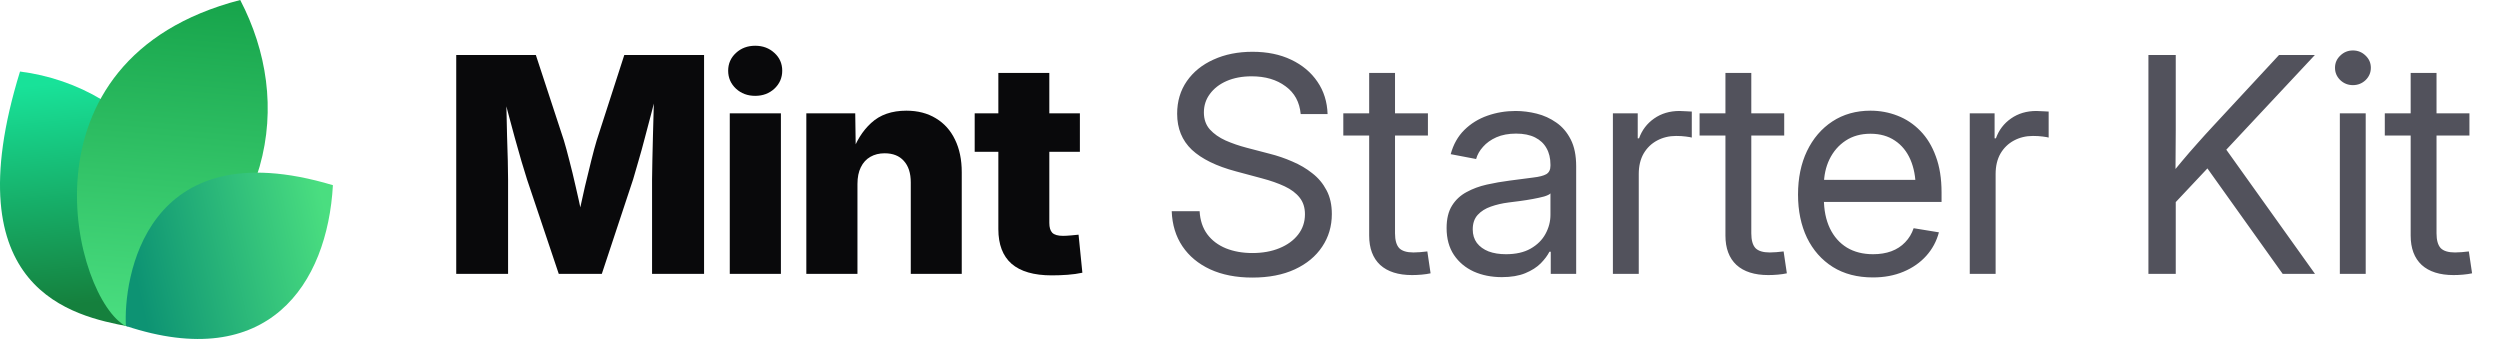
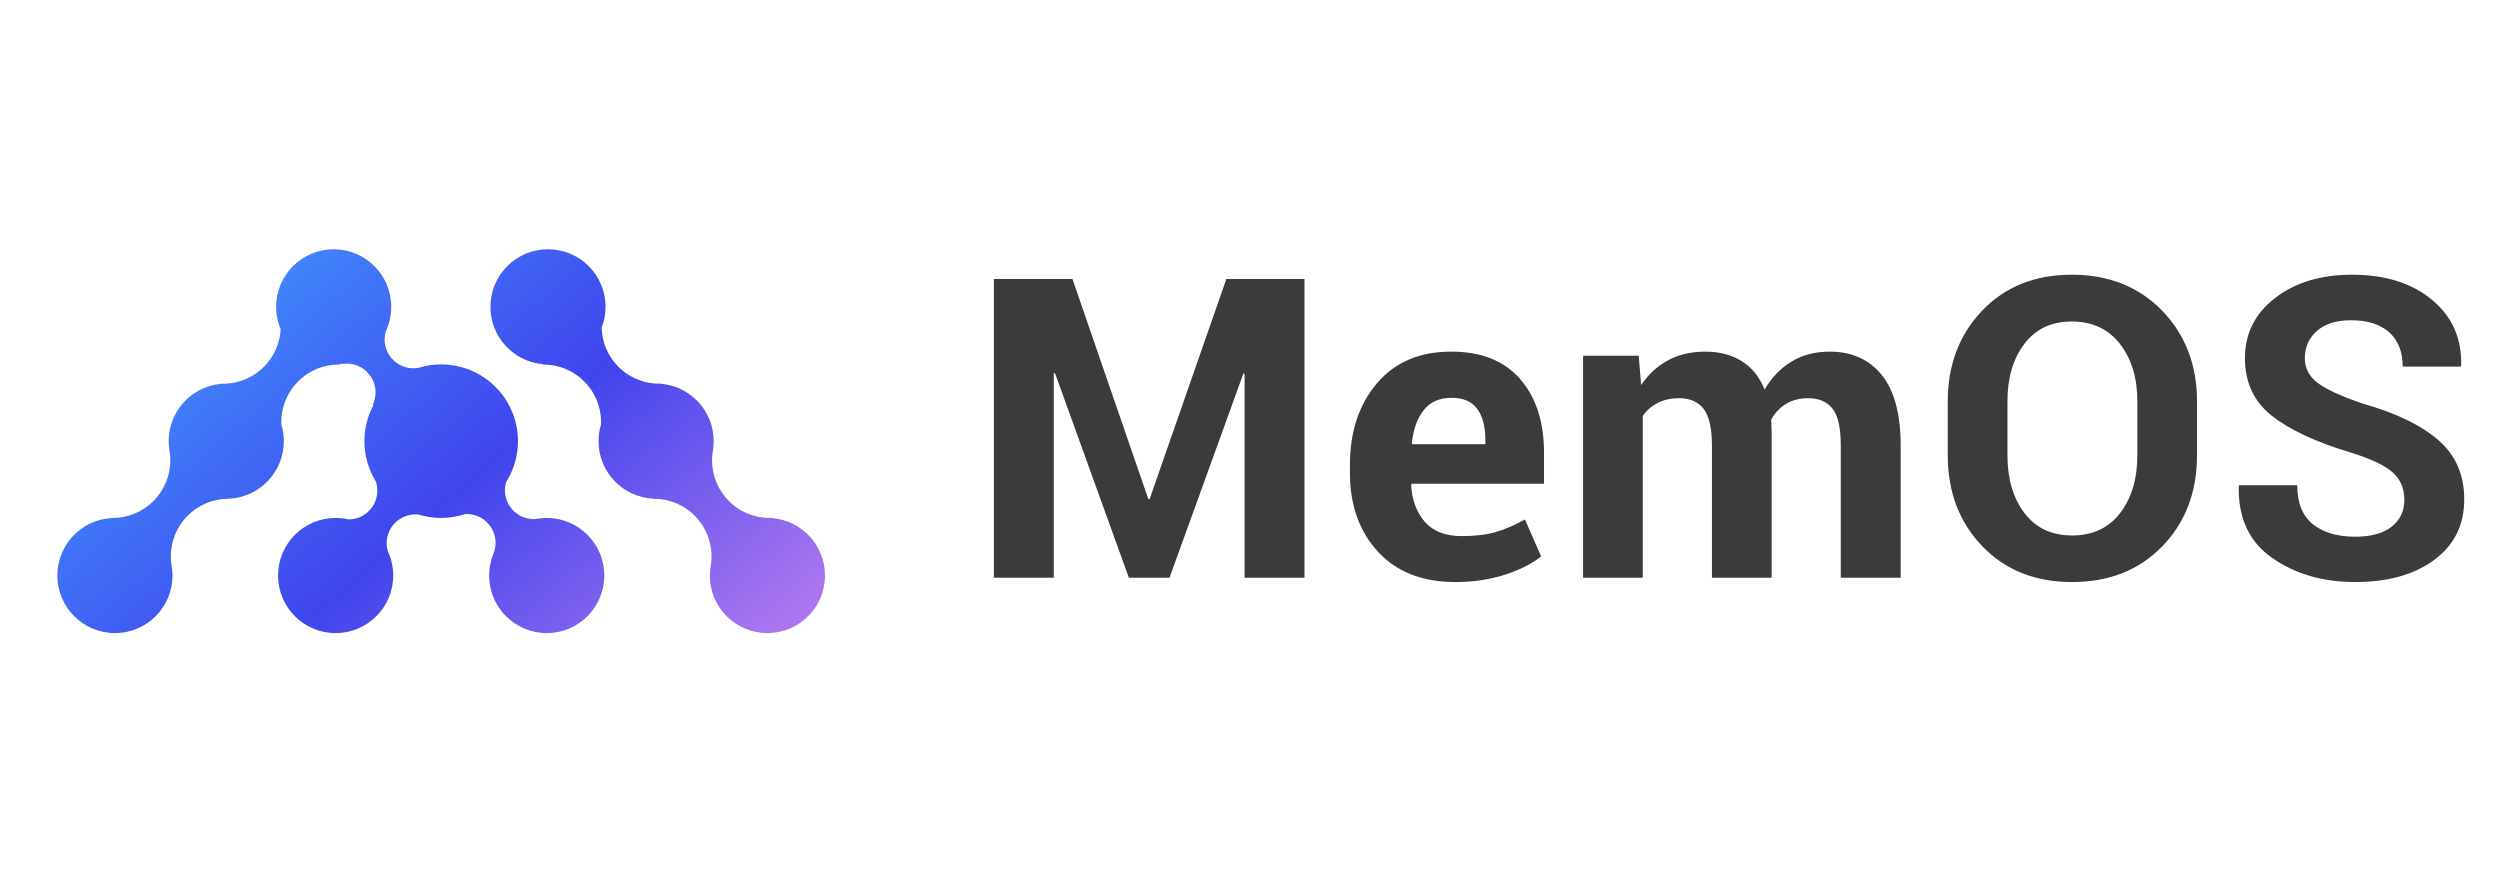
- <svg xmlns="http://www.w3.org/2000/svg" width="177" height="24" viewBox="0 0 177 24" fill="none">
-   <path d="M9.061 23.108C5.268 22.377 -3.391 20.627 1.417 5.064C9.634 6.099 16.973 14.064 9.061 23.108Z" fill="url(#paint0_linear_17557_2020)" />
-   <path d="M8.919 23.094C5.276 21.222 0.784 4.209 17.007 0C20.757 7.193 19.621 16.545 8.919 23.094Z" fill="url(#paint1_linear_17557_2020)" />
-   <path d="M8.914 23.079C8.735 19.882 10.159 9.085 23.57 13.111C23.181 20.123 18.984 26.418 8.914 23.079Z" fill="url(#paint2_linear_17557_2020)" />
-   <path d="M32.301 19.392V3.894H37.938L39.925 9.948C40.036 10.315 40.164 10.787 40.31 11.362C40.462 11.938 40.611 12.552 40.757 13.204C40.91 13.855 41.048 14.483 41.173 15.086C41.305 15.682 41.412 16.192 41.495 16.615H40.695C40.771 16.192 40.871 15.682 40.996 15.086C41.128 14.49 41.267 13.866 41.412 13.214C41.565 12.562 41.714 11.948 41.86 11.373C42.005 10.79 42.133 10.315 42.244 9.948L44.2 3.894H49.848V19.392H46.166V12.704C46.166 12.357 46.173 11.917 46.187 11.383C46.2 10.849 46.214 10.27 46.228 9.646C46.249 9.022 46.266 8.391 46.28 7.753C46.301 7.115 46.311 6.519 46.311 5.964H46.623C46.485 6.561 46.332 7.181 46.166 7.826C45.999 8.471 45.833 9.102 45.666 9.719C45.507 10.336 45.351 10.901 45.198 11.414C45.053 11.928 44.928 12.357 44.824 12.704L42.608 19.392H39.561L37.314 12.704C37.203 12.357 37.072 11.928 36.919 11.414C36.773 10.901 36.614 10.34 36.441 9.729C36.274 9.112 36.104 8.481 35.931 7.836C35.764 7.192 35.608 6.567 35.463 5.964H35.827C35.834 6.512 35.844 7.105 35.858 7.743C35.872 8.374 35.886 9.005 35.9 9.636C35.92 10.26 35.938 10.839 35.952 11.373C35.965 11.907 35.972 12.351 35.972 12.704V19.392H32.301ZM51.668 19.392V8.024H55.288V19.392H51.668ZM53.468 6.786C52.927 6.786 52.473 6.616 52.105 6.276C51.738 5.93 51.554 5.507 51.554 5.007C51.554 4.508 51.738 4.088 52.105 3.749C52.473 3.409 52.927 3.239 53.468 3.239C54.009 3.239 54.463 3.409 54.83 3.749C55.198 4.082 55.382 4.501 55.382 5.007C55.382 5.507 55.198 5.93 54.83 6.276C54.463 6.616 54.009 6.786 53.468 6.786ZM60.708 13.027V19.392H57.088V8.024H60.551L60.593 10.967H60.281C60.593 10.024 61.061 9.268 61.685 8.7C62.309 8.124 63.138 7.836 64.171 7.836C64.975 7.836 65.672 8.017 66.262 8.377C66.851 8.731 67.302 9.234 67.614 9.885C67.933 10.537 68.092 11.307 68.092 12.194V19.392H64.483V12.912C64.483 12.26 64.32 11.754 63.994 11.394C63.675 11.033 63.221 10.853 62.632 10.853C62.25 10.853 61.914 10.936 61.623 11.102C61.332 11.269 61.106 11.515 60.947 11.841C60.787 12.16 60.708 12.555 60.708 13.027ZM76.456 8.024V10.749H69.008V8.024H76.456ZM70.683 5.163H74.292V15.783C74.292 16.102 74.361 16.334 74.5 16.48C74.646 16.625 74.899 16.698 75.259 16.698C75.405 16.698 75.596 16.688 75.831 16.667C76.074 16.646 76.251 16.629 76.362 16.615L76.632 19.309C76.313 19.378 75.963 19.427 75.582 19.455C75.207 19.482 74.836 19.496 74.469 19.496C73.2 19.496 72.25 19.222 71.619 18.674C70.995 18.127 70.683 17.308 70.683 16.22V5.163Z" fill="#09090B" />
-   <path d="M88.667 19.652C87.523 19.652 86.528 19.458 85.682 19.07C84.843 18.681 84.188 18.137 83.716 17.437C83.245 16.736 82.992 15.908 82.957 14.951H84.933C84.968 15.596 85.148 16.14 85.474 16.584C85.8 17.021 86.24 17.354 86.795 17.582C87.35 17.804 87.974 17.915 88.667 17.915C89.388 17.915 90.026 17.801 90.581 17.572C91.143 17.343 91.583 17.024 91.902 16.615C92.228 16.199 92.391 15.717 92.391 15.169C92.391 14.698 92.266 14.306 92.017 13.994C91.767 13.675 91.413 13.408 90.956 13.193C90.498 12.978 89.954 12.787 89.323 12.621L87.502 12.132C86.123 11.765 85.082 11.255 84.382 10.603C83.689 9.944 83.342 9.095 83.342 8.055C83.342 7.174 83.571 6.404 84.028 5.746C84.486 5.087 85.117 4.577 85.921 4.217C86.726 3.849 87.645 3.666 88.678 3.666C89.718 3.666 90.63 3.853 91.413 4.227C92.204 4.602 92.824 5.122 93.275 5.787C93.726 6.446 93.965 7.209 93.993 8.076H92.089C92.013 7.23 91.656 6.574 91.018 6.11C90.387 5.638 89.586 5.403 88.615 5.403C87.95 5.403 87.36 5.513 86.847 5.735C86.341 5.957 85.946 6.262 85.661 6.651C85.377 7.032 85.235 7.469 85.235 7.961C85.235 8.447 85.377 8.849 85.661 9.168C85.946 9.48 86.317 9.74 86.774 9.948C87.232 10.149 87.724 10.319 88.251 10.457L89.884 10.884C90.439 11.023 90.977 11.206 91.496 11.435C92.023 11.657 92.495 11.934 92.911 12.267C93.334 12.593 93.67 12.995 93.92 13.474C94.17 13.945 94.294 14.504 94.294 15.149C94.294 16.015 94.066 16.788 93.608 17.468C93.157 18.148 92.512 18.681 91.673 19.07C90.834 19.458 89.832 19.652 88.667 19.652ZM101.097 8.024V9.594H95.106V8.024H101.097ZM96.937 5.163H98.767V16.521C98.767 17 98.865 17.347 99.059 17.562C99.26 17.77 99.6 17.874 100.078 17.874C100.21 17.874 100.366 17.867 100.546 17.853C100.733 17.832 100.903 17.815 101.056 17.801L101.285 19.351C101.097 19.392 100.886 19.423 100.65 19.444C100.414 19.465 100.189 19.475 99.974 19.475C98.996 19.475 98.244 19.236 97.717 18.758C97.197 18.272 96.937 17.579 96.937 16.677V5.163ZM106.33 19.621C105.595 19.621 104.932 19.489 104.343 19.226C103.754 18.955 103.285 18.564 102.939 18.05C102.592 17.53 102.419 16.896 102.419 16.147C102.419 15.495 102.547 14.965 102.804 14.556C103.06 14.146 103.403 13.828 103.833 13.599C104.263 13.363 104.742 13.186 105.269 13.068C105.796 12.95 106.333 12.857 106.881 12.787C107.574 12.69 108.132 12.617 108.555 12.569C108.978 12.52 109.287 12.441 109.481 12.33C109.675 12.212 109.772 12.014 109.772 11.737V11.654C109.772 11.203 109.679 10.815 109.492 10.489C109.311 10.163 109.041 9.91 108.68 9.729C108.32 9.549 107.872 9.459 107.338 9.459C106.805 9.459 106.34 9.546 105.945 9.719C105.556 9.892 105.241 10.118 104.998 10.395C104.755 10.665 104.593 10.953 104.509 11.258L102.71 10.915C102.897 10.222 103.22 9.65 103.677 9.199C104.135 8.748 104.679 8.412 105.31 8.19C105.941 7.968 106.607 7.857 107.307 7.857C107.8 7.857 108.295 7.92 108.795 8.044C109.301 8.169 109.765 8.381 110.188 8.679C110.611 8.97 110.951 9.369 111.208 9.875C111.464 10.374 111.593 11.005 111.593 11.768V19.392H109.793V17.822H109.7C109.568 18.085 109.363 18.359 109.086 18.643C108.809 18.921 108.444 19.153 107.994 19.34C107.543 19.527 106.988 19.621 106.33 19.621ZM106.621 17.998C107.321 17.998 107.904 17.867 108.368 17.603C108.84 17.333 109.19 16.986 109.419 16.563C109.654 16.133 109.772 15.682 109.772 15.211V13.692C109.703 13.769 109.554 13.841 109.325 13.911C109.096 13.973 108.829 14.032 108.524 14.088C108.226 14.143 107.921 14.192 107.609 14.233C107.304 14.275 107.033 14.309 106.798 14.337C106.354 14.393 105.938 14.49 105.549 14.628C105.168 14.76 104.86 14.954 104.624 15.211C104.388 15.467 104.27 15.811 104.27 16.241C104.27 16.615 104.367 16.934 104.561 17.198C104.762 17.461 105.04 17.662 105.393 17.801C105.747 17.933 106.156 17.998 106.621 17.998ZM114.193 19.392V8.024H115.951V9.792H116.045C116.253 9.209 116.61 8.741 117.116 8.388C117.622 8.034 118.219 7.857 118.905 7.857C119.058 7.857 119.217 7.864 119.384 7.878C119.55 7.885 119.682 7.892 119.779 7.899V9.74C119.716 9.719 119.578 9.695 119.363 9.667C119.155 9.639 118.922 9.625 118.666 9.625C118.174 9.625 117.726 9.733 117.324 9.948C116.922 10.163 116.603 10.471 116.367 10.874C116.138 11.276 116.024 11.758 116.024 12.319V19.392H114.193ZM126.322 8.024V9.594H120.33V8.024H126.322ZM122.161 5.163H123.992V16.521C123.992 17 124.089 17.347 124.283 17.562C124.484 17.77 124.824 17.874 125.302 17.874C125.434 17.874 125.59 17.867 125.77 17.853C125.958 17.832 126.127 17.815 126.28 17.801L126.509 19.351C126.322 19.392 126.11 19.423 125.874 19.444C125.639 19.465 125.413 19.475 125.198 19.475C124.221 19.475 123.468 19.236 122.941 18.758C122.421 18.272 122.161 17.579 122.161 16.677V5.163ZM132.604 19.642C131.502 19.642 130.555 19.396 129.765 18.903C128.974 18.404 128.364 17.714 127.934 16.834C127.511 15.946 127.3 14.927 127.3 13.775C127.3 12.611 127.511 11.584 127.934 10.697C128.364 9.802 128.964 9.102 129.734 8.596C130.51 8.089 131.408 7.836 132.428 7.836C133.1 7.836 133.738 7.954 134.341 8.19C134.952 8.426 135.489 8.783 135.954 9.261C136.425 9.74 136.793 10.343 137.056 11.071C137.327 11.792 137.462 12.645 137.462 13.63V14.296H128.433V12.735H136.463L135.631 13.297C135.631 12.541 135.506 11.876 135.257 11.3C135.007 10.725 134.643 10.277 134.165 9.958C133.686 9.632 133.107 9.469 132.428 9.469C131.748 9.469 131.162 9.632 130.67 9.958C130.177 10.284 129.796 10.725 129.526 11.279C129.262 11.827 129.13 12.441 129.13 13.12V14.046C129.13 14.864 129.273 15.572 129.557 16.168C129.841 16.757 130.243 17.211 130.763 17.53C131.283 17.842 131.901 17.998 132.615 17.998C133.093 17.998 133.523 17.929 133.905 17.79C134.293 17.645 134.619 17.433 134.882 17.156C135.153 16.879 135.354 16.546 135.486 16.157L137.275 16.449C137.108 17.08 136.81 17.634 136.38 18.113C135.95 18.591 135.413 18.966 134.768 19.236C134.123 19.507 133.402 19.642 132.604 19.642ZM139.459 19.392V8.024H141.217V9.792H141.311C141.519 9.209 141.876 8.741 142.382 8.388C142.888 8.034 143.485 7.857 144.171 7.857C144.324 7.857 144.483 7.864 144.649 7.878C144.816 7.885 144.948 7.892 145.045 7.899V9.74C144.982 9.719 144.844 9.695 144.629 9.667C144.421 9.639 144.188 9.625 143.932 9.625C143.439 9.625 142.992 9.733 142.59 9.948C142.188 10.163 141.869 10.471 141.633 10.874C141.404 11.276 141.29 11.758 141.29 12.319V19.392H139.459ZM153.429 14.961V12.715C153.783 12.257 154.136 11.82 154.49 11.404C154.844 10.981 155.204 10.565 155.572 10.156C155.939 9.74 156.314 9.327 156.695 8.918L161.355 3.894H163.893L157.277 10.967H157.184L153.429 14.961ZM152.108 19.392V3.894H154.043V9.241L154.022 12.559L154.043 13.505V19.392H152.108ZM161.615 19.392L155.967 11.477L157.173 9.969L163.903 19.392H161.615ZM165.661 19.392V8.024H167.492V19.392H165.661ZM166.587 6.027C166.24 6.027 165.942 5.909 165.692 5.673C165.443 5.43 165.318 5.139 165.318 4.799C165.318 4.459 165.443 4.172 165.692 3.936C165.942 3.693 166.24 3.572 166.587 3.572C166.934 3.572 167.232 3.693 167.482 3.936C167.731 4.172 167.856 4.459 167.856 4.799C167.856 5.139 167.731 5.43 167.482 5.673C167.232 5.909 166.934 6.027 166.587 6.027ZM174.836 8.024V9.594H168.844V8.024H174.836ZM170.675 5.163H172.506V16.521C172.506 17 172.603 17.347 172.797 17.562C172.998 17.77 173.338 17.874 173.816 17.874C173.948 17.874 174.104 17.867 174.284 17.853C174.472 17.832 174.641 17.815 174.794 17.801L175.023 19.351C174.836 19.392 174.624 19.423 174.388 19.444C174.153 19.465 173.927 19.475 173.712 19.475C172.735 19.475 171.982 19.236 171.455 18.758C170.935 18.272 170.675 17.579 170.675 16.677V5.163Z" fill="#52525C" />
+ <svg xmlns="http://www.w3.org/2000/svg" fill="none" version="1.1" width="119" height="42" viewBox="0 0 119 42">
  <defs>
-     <linearGradient id="paint0_linear_17557_2020" x1="3.776" y1="5.916" x2="5.232" y2="21.559" gradientUnits="userSpaceOnUse">
-       <stop stop-color="#18E299" />
-       <stop offset="1" stop-color="#15803D" />
-     </linearGradient>
-     <linearGradient id="paint1_linear_17557_2020" x1="12.171" y1="-0.718" x2="10.19" y2="22.983" gradientUnits="userSpaceOnUse">
-       <stop stop-color="#16A34A" />
-       <stop offset="1" stop-color="#4ADE80" />
-     </linearGradient>
-     <linearGradient id="paint2_linear_17557_2020" x1="23.133" y1="15.353" x2="9.338" y2="18.52" gradientUnits="userSpaceOnUse">
-       <stop stop-color="#4ADE80" />
-       <stop offset="1" stop-color="#0D9373" />
+     <clipPath id="master_svg0_2_53265/207_08957">
+       <rect x="0" y="0" width="42" height="42" rx="0" />
+     </clipPath>
+     <linearGradient x1="0.339" y1="-0.167" x2="1.281" y2="0.375" id="master_svg1_169_25913">
+       <stop offset="0%" stop-color="#408DFC" stop-opacity="1" />
+       <stop offset="51.076%" stop-color="#4044ED" stop-opacity="1" />
+       <stop offset="100%" stop-color="#AA75EF" stop-opacity="1" />
    </linearGradient>
  </defs>
+   <g>
+     <g clip-path="url(#master_svg0_2_53265/207_08957)">
+       <g>
+         <path d="M18.48,15.484C18.575,15.201,18.624,14.904,18.624,14.605C18.624,13.092,17.397,11.865,15.884,11.865C14.37,11.865,13.143,13.092,13.143,14.605C13.143,14.972,13.217,15.334,13.359,15.672C13.285,17.062,12.176,18.177,10.788,18.259C10.782,18.259,10.775,18.259,10.769,18.259C10.714,18.259,10.66,18.261,10.605,18.264C10.577,18.264,10.55,18.264,10.522,18.263L10.515,18.271C9.106,18.402,8.028,19.585,8.028,21C8.028,21.114,8.036,21.229,8.05,21.342L8.046,21.346C8.051,21.369,8.056,21.391,8.06,21.414C8.064,21.442,8.069,21.471,8.074,21.5C8.095,21.637,8.106,21.775,8.106,21.914C8.106,23.427,6.879,24.654,5.365,24.654C5.332,24.654,5.298,24.653,5.265,24.652L5.256,24.662C3.83,24.774,2.73,25.964,2.73,27.395C2.73,28.908,3.957,30.135,5.471,30.135C6.984,30.135,8.211,28.908,8.211,27.395C8.211,27.213,8.193,27.032,8.157,26.855C8.14,26.731,8.132,26.606,8.132,26.481C8.132,24.968,9.359,23.741,10.872,23.741C10.885,23.741,10.898,23.741,10.91,23.741L10.914,23.737C12.369,23.66,13.51,22.457,13.51,21C13.51,20.731,13.47,20.463,13.392,20.205C13.39,20.167,13.389,20.129,13.389,20.091C13.389,18.578,14.616,17.351,16.13,17.351C16.142,17.351,16.155,17.351,16.168,17.351L16.186,17.329C16.224,17.325,16.261,17.32,16.298,17.314L16.305,17.324C16.372,17.314,16.439,17.309,16.507,17.309C17.263,17.309,17.877,17.923,17.877,18.679C17.877,18.882,17.832,19.082,17.745,19.266L17.768,19.296C17.491,19.821,17.346,20.406,17.346,21C17.346,21.676,17.534,22.339,17.888,22.915C17.902,22.955,17.914,22.996,17.924,23.038C18.098,23.774,17.643,24.513,16.907,24.687C16.803,24.712,16.698,24.724,16.593,24.724C16.39,24.678,16.184,24.654,15.976,24.654C14.462,24.654,13.235,25.881,13.235,27.395C13.235,28.908,14.462,30.135,15.976,30.135C17.49,30.135,18.717,28.908,18.717,27.395C18.717,26.991,18.628,26.593,18.456,26.228C18.451,26.21,18.446,26.192,18.442,26.173C18.267,25.437,18.722,24.698,19.458,24.524C19.616,24.486,19.778,24.477,19.938,24.496C20.282,24.601,20.64,24.654,21,24.654C21.389,24.654,21.775,24.592,22.144,24.471C22.275,24.463,22.407,24.475,22.536,24.506C23.273,24.681,23.727,25.42,23.552,26.157C23.529,26.253,23.495,26.347,23.452,26.436L23.456,26.44C23.342,26.746,23.284,27.069,23.284,27.395C23.284,28.908,24.511,30.135,26.025,30.135C27.538,30.135,28.765,28.908,28.765,27.395C28.765,25.881,27.538,24.654,26.025,24.654C25.846,24.654,25.667,24.672,25.492,24.706C25.357,24.715,25.22,24.703,25.088,24.672C24.352,24.496,23.897,23.757,24.073,23.021C24.078,22.996,24.085,22.972,24.092,22.947C24.46,22.364,24.655,21.689,24.655,21C24.655,18.982,23.019,17.346,21,17.346C20.639,17.346,20.28,17.399,19.935,17.505C19.85,17.521,19.764,17.529,19.677,17.529C18.92,17.529,18.307,16.916,18.307,16.159C18.307,16.029,18.325,15.9,18.361,15.777C18.403,15.689,18.439,15.6,18.471,15.508C18.475,15.501,18.479,15.495,18.482,15.488L18.48,15.484ZM28.638,15.6C28.761,15.283,28.825,14.946,28.825,14.605C28.825,13.092,27.598,11.865,26.084,11.865C24.571,11.865,23.344,13.092,23.344,14.605C23.344,16.015,24.413,17.195,25.817,17.333L25.832,17.351C25.845,17.351,25.857,17.351,25.87,17.351C27.384,17.351,28.611,18.578,28.611,20.091C28.611,20.129,28.61,20.167,28.608,20.205C28.53,20.463,28.49,20.731,28.49,21C28.49,22.457,29.631,23.66,31.086,23.737L31.09,23.741C31.102,23.741,31.115,23.741,31.128,23.741C32.641,23.741,33.868,24.968,33.868,26.481C33.868,26.606,33.86,26.731,33.843,26.855C33.807,27.032,33.789,27.213,33.789,27.395C33.789,28.908,35.016,30.135,36.529,30.135C38.043,30.135,39.27,28.908,39.27,27.395C39.27,25.964,38.17,24.774,36.744,24.662L36.735,24.652C36.702,24.653,36.668,24.654,36.635,24.654C35.121,24.654,33.894,23.427,33.894,21.914C33.894,21.775,33.905,21.637,33.926,21.5C33.931,21.471,33.936,21.442,33.94,21.414C33.944,21.391,33.949,21.369,33.954,21.346L33.95,21.342C33.964,21.229,33.972,21.114,33.972,21C33.972,19.585,32.894,18.402,31.485,18.271L31.478,18.263C31.45,18.264,31.423,18.264,31.395,18.264C31.34,18.261,31.286,18.259,31.231,18.259C31.225,18.259,31.218,18.259,31.212,18.259C29.801,18.175,28.677,17.023,28.638,15.6Z" fill-rule="evenodd" fill="url(#master_svg1_169_25913)" fill-opacity="1" />
+       </g>
+     </g>
+     <g style="opacity:0.95;">
+       <path d="M54.662,23.76L54.721,23.76L58.373,13.281L62.094,13.281L62.094,27.5L59.242,27.5L59.242,17.793L59.184,17.783L55.668,27.5L53.734,27.5L50.219,17.764L50.16,17.773L50.16,27.5L47.309,27.5L47.309,13.281L51.049,13.281L54.662,23.76ZM69.276,27.705Q66.913,27.705,65.585,26.255Q64.257,24.805,64.257,22.52L64.257,22.129Q64.257,19.756,65.546,18.242Q66.835,16.729,69.091,16.738Q71.219,16.738,72.357,18.042Q73.495,19.346,73.495,21.553L73.495,23.027L67.196,23.027L67.167,23.086Q67.235,24.17,67.826,24.844Q68.417,25.518,69.579,25.518Q70.536,25.518,71.205,25.322Q71.874,25.127,72.587,24.727L73.358,26.484Q72.723,27.002,71.639,27.354Q70.555,27.705,69.276,27.705ZM69.091,18.936Q68.231,18.936,67.767,19.526Q67.303,20.117,67.206,21.094L67.225,21.143L70.702,21.143L70.702,20.928Q70.702,20,70.321,19.468Q69.94,18.936,69.091,18.936ZM78.002,16.934L78.119,18.33Q78.627,17.568,79.393,17.153Q80.16,16.738,81.166,16.738Q82.181,16.738,82.904,17.188Q83.627,17.637,83.998,18.545Q84.486,17.695,85.267,17.217Q86.048,16.738,87.103,16.738Q88.666,16.738,89.569,17.847Q90.472,18.955,90.472,21.23L90.472,27.5L87.621,27.5L87.621,21.221Q87.621,19.951,87.23,19.453Q86.84,18.955,86.068,18.955Q85.463,18.955,85.018,19.224Q84.574,19.492,84.31,19.971Q84.31,20.156,84.32,20.288Q84.33,20.42,84.33,20.557L84.33,27.5L81.488,27.5L81.488,21.221Q81.488,19.98,81.097,19.468Q80.707,18.955,79.925,18.955Q79.349,18.955,78.915,19.175Q78.48,19.395,78.197,19.795L78.197,27.5L75.355,27.5L75.355,16.934L78.002,16.934ZM104.578,21.67Q104.578,24.297,102.928,26.001Q101.278,27.705,98.631,27.705Q95.995,27.705,94.354,25.996Q92.713,24.287,92.713,21.67L92.713,19.111Q92.713,16.504,94.349,14.79Q95.985,13.076,98.612,13.076Q101.258,13.076,102.918,14.79Q104.578,16.504,104.578,19.111L104.578,21.67ZM101.737,19.092Q101.737,17.432,100.907,16.367Q100.077,15.303,98.612,15.303Q97.166,15.303,96.361,16.367Q95.555,17.432,95.555,19.092L95.555,21.67Q95.555,23.359,96.366,24.424Q97.176,25.488,98.631,25.488Q100.096,25.488,100.916,24.424Q101.737,23.359,101.737,21.67L101.737,19.092ZM114.447,23.789Q114.447,22.969,113.875,22.471Q113.304,21.973,111.868,21.533Q109.407,20.791,108.133,19.785Q106.859,18.779,106.859,17.041Q106.859,15.293,108.294,14.185Q109.73,13.076,111.956,13.076Q114.32,13.076,115.76,14.268Q117.2,15.459,117.152,17.393L117.132,17.451L114.368,17.451Q114.368,16.387,113.724,15.815Q113.079,15.244,111.917,15.244Q110.862,15.244,110.286,15.752Q109.71,16.26,109.71,17.051Q109.71,17.773,110.335,18.237Q110.96,18.701,112.493,19.219Q114.837,19.883,116.068,20.952Q117.298,22.021,117.298,23.77Q117.298,25.596,115.872,26.65Q114.447,27.705,112.103,27.705Q109.808,27.705,108.162,26.562Q106.517,25.42,106.566,23.154L106.585,23.096L109.349,23.096Q109.349,24.355,110.091,24.951Q110.833,25.547,112.103,25.547Q113.245,25.547,113.846,25.068Q114.447,24.59,114.447,23.789Z" fill="#303133" fill-opacity="1" />
+     </g>
+   </g>
</svg>
